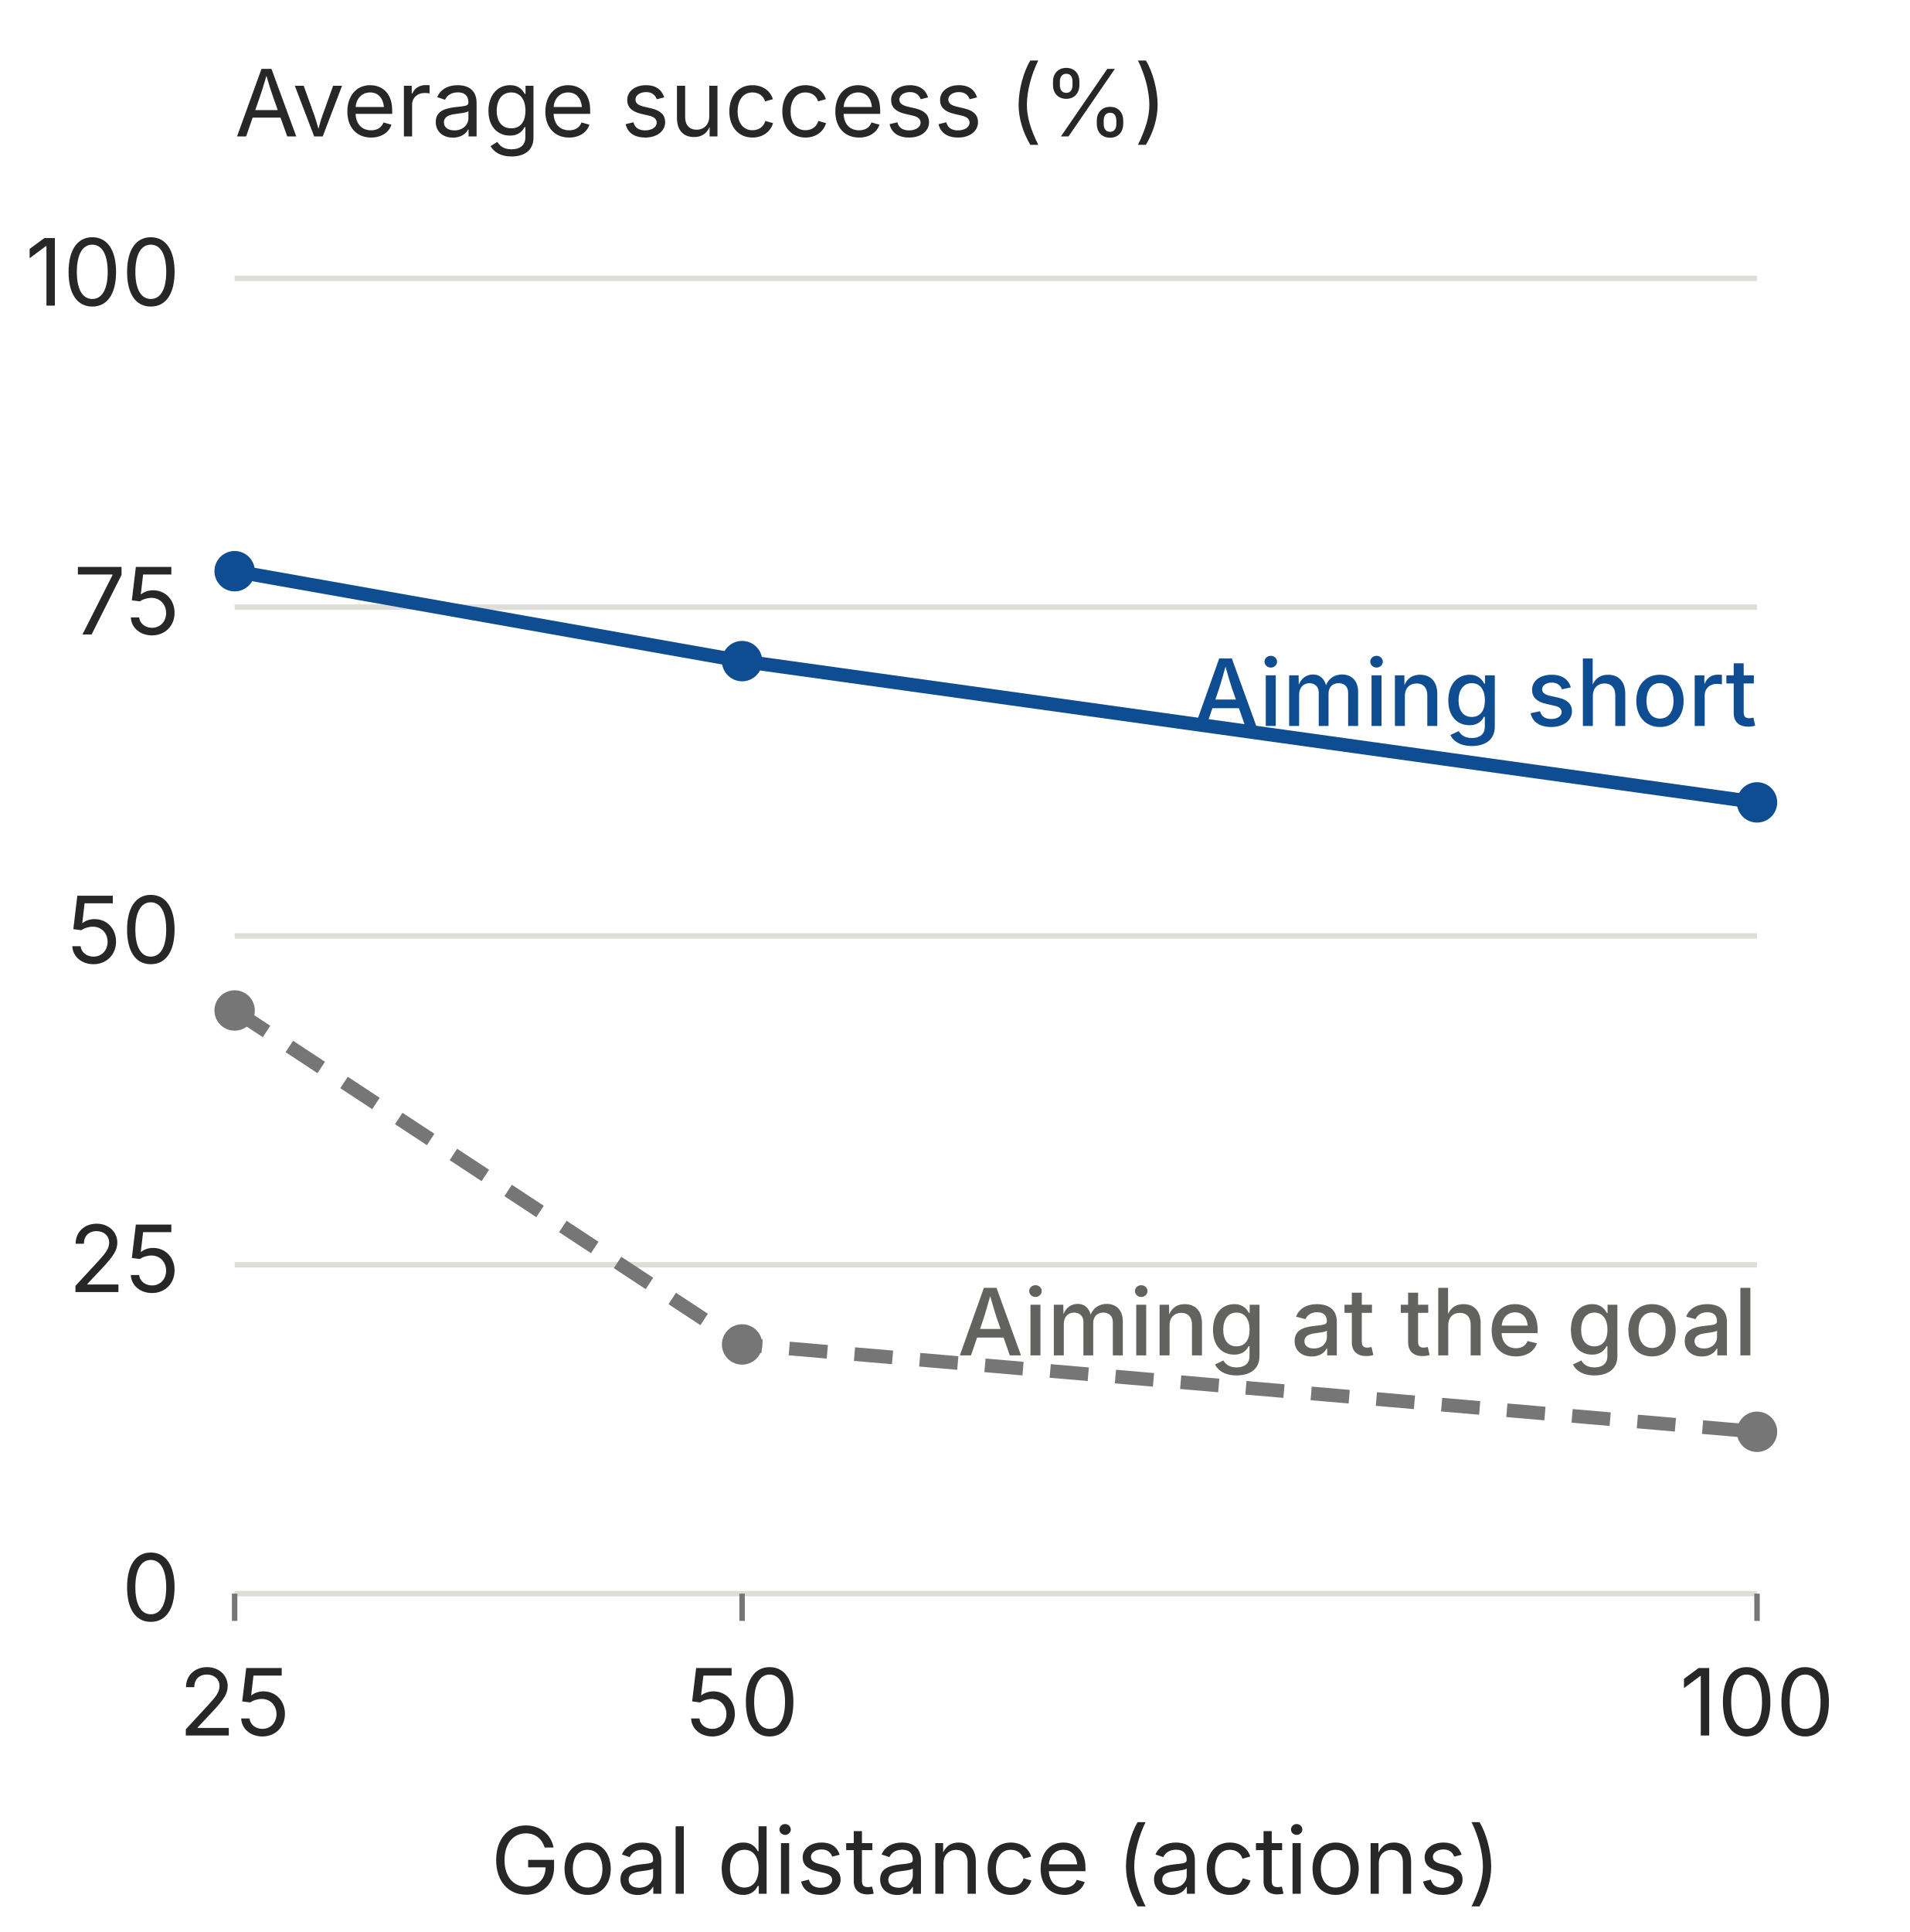
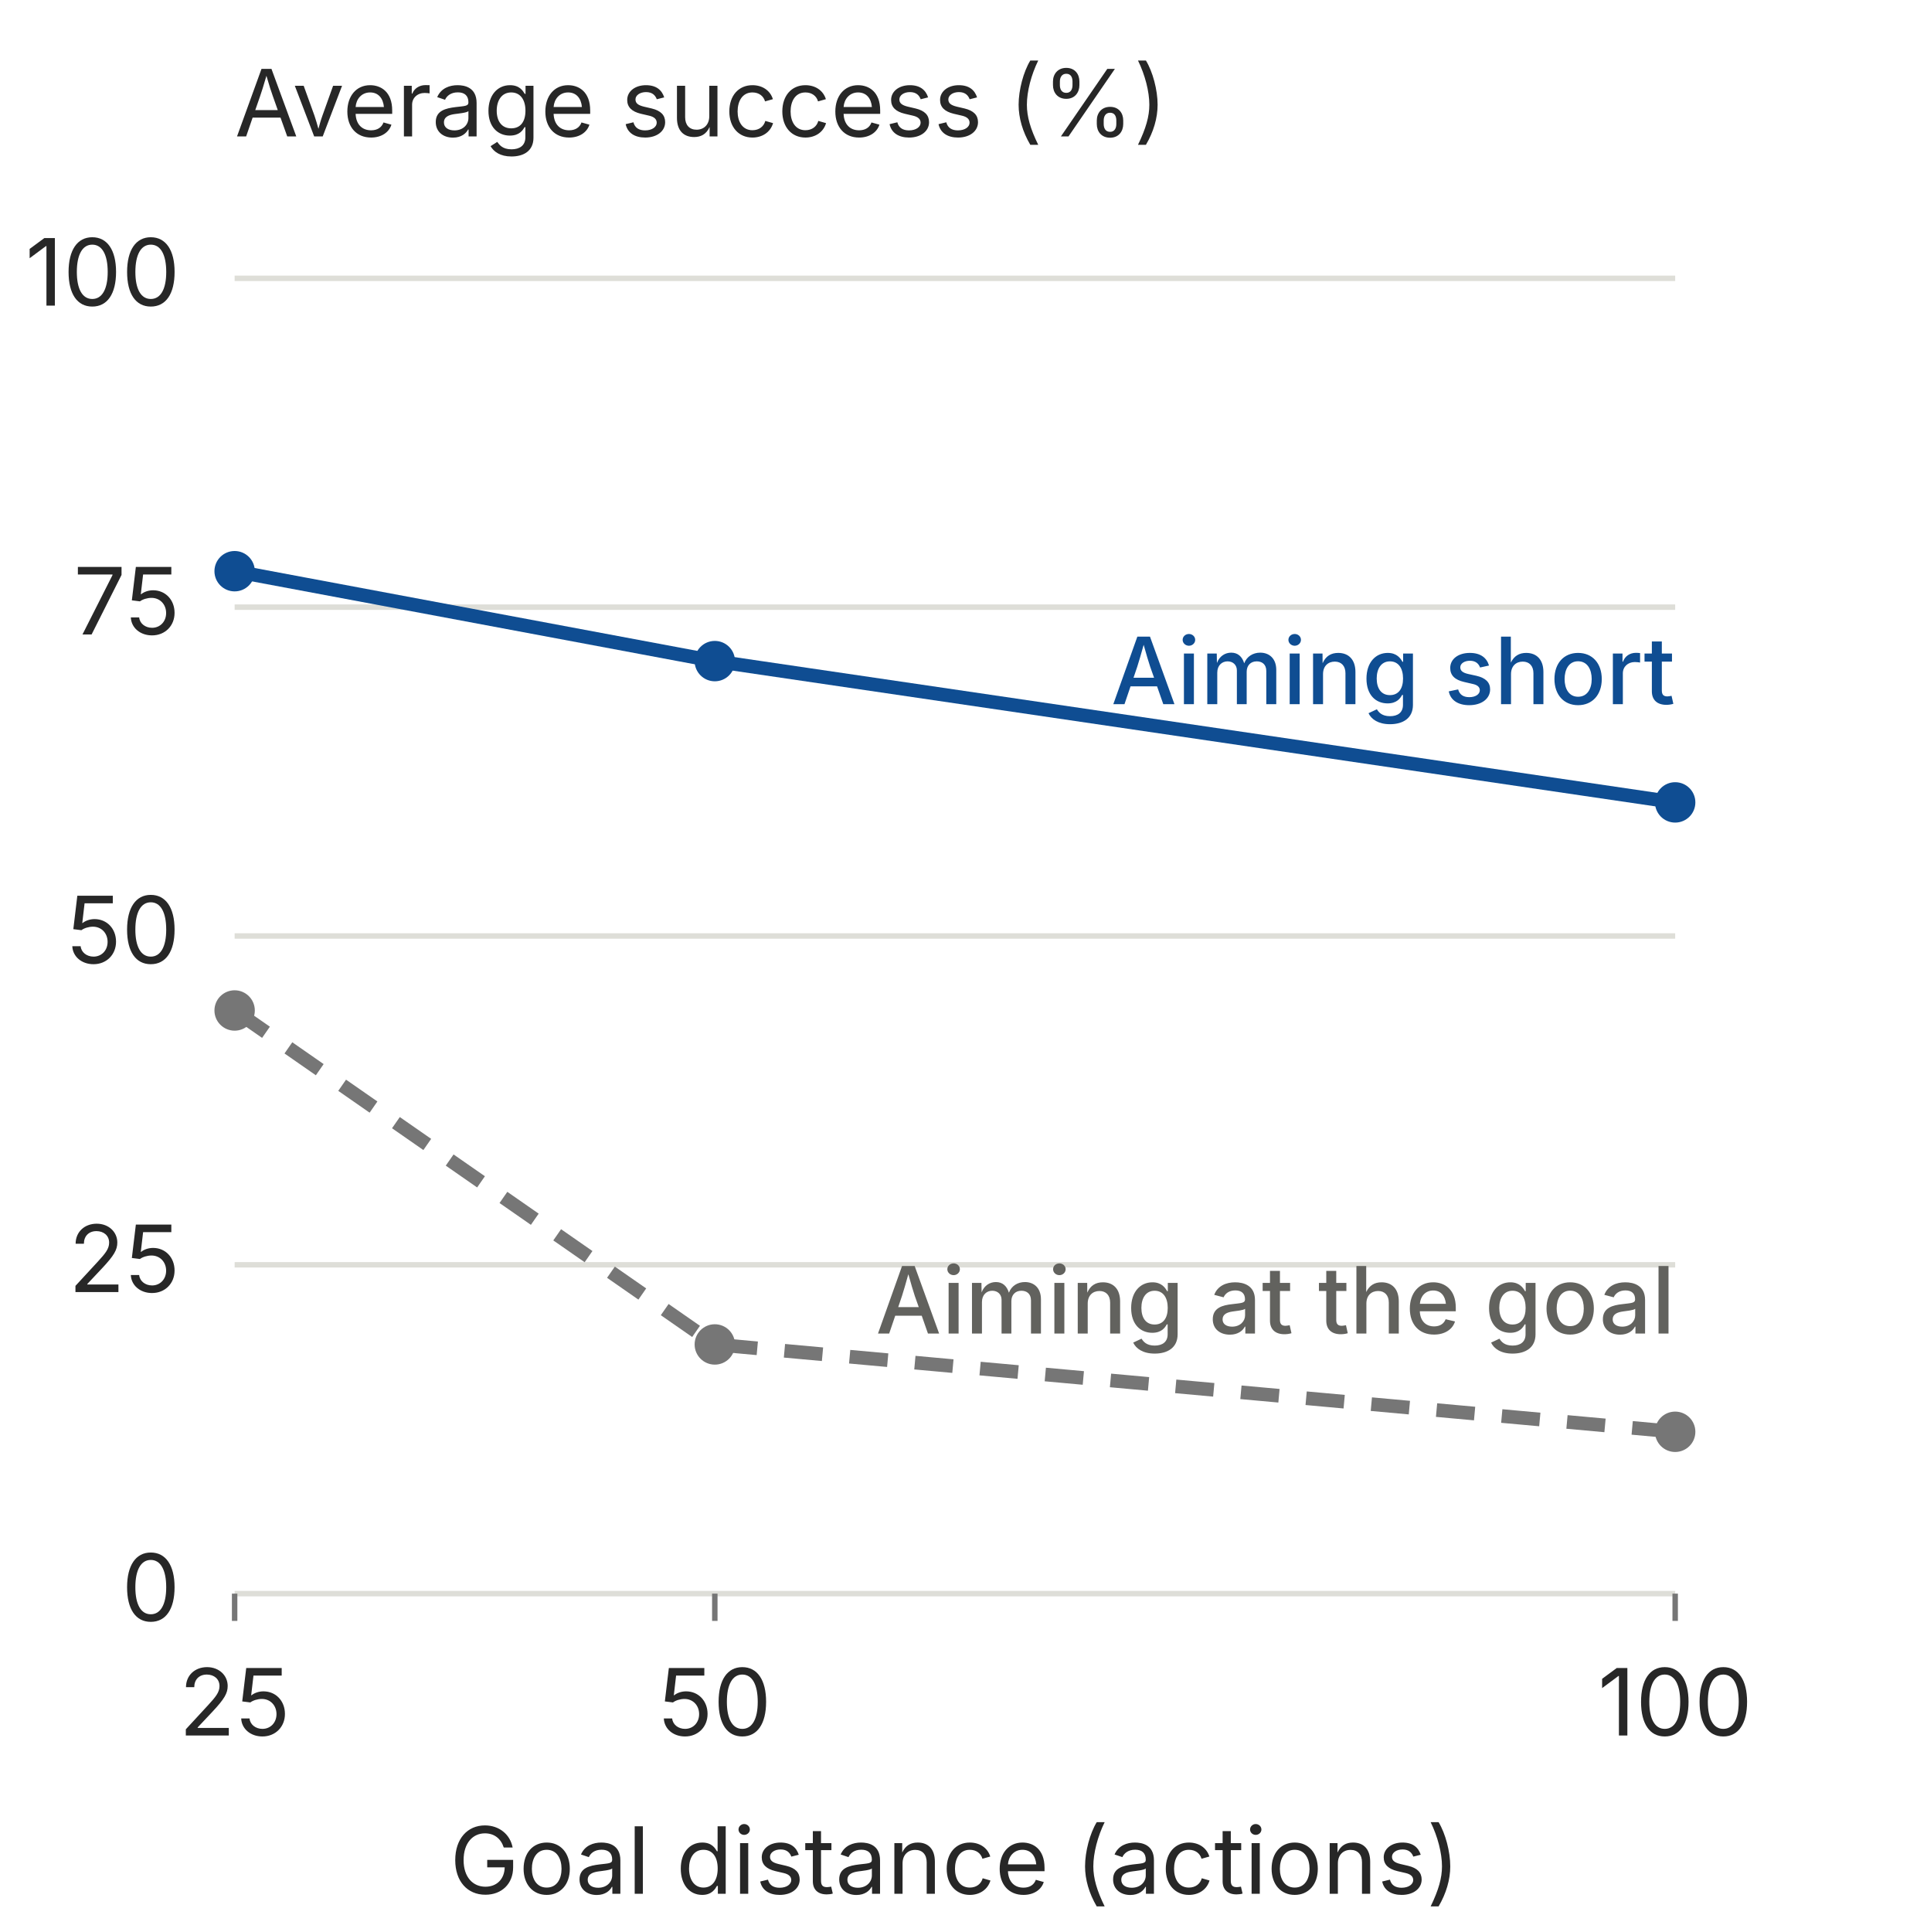
<svg xmlns="http://www.w3.org/2000/svg" viewBox="0 0 350 354" role="img" aria-labelledby="title desc">
  <g font-family="Inter, Arial, sans-serif" font-size="17" fill="#272727">
    <text x="43" y="25" fill="#272727" text-anchor="start" font-weight="400">Average success (%)</text>
-     <path d="M 43 292 H 322" fill="none" stroke="#deded8" stroke-width="1" />
+     <path d="M 43 292 H 307" fill="none" stroke="#deded8" stroke-width="1" />
    <text x="33" y="297" fill="#272727" text-anchor="end" font-weight="400">0</text>
-     <path d="M 43 231.75 H 322" fill="none" stroke="#deded8" stroke-width="1" />
+     <path d="M 43 231.75 H 307" fill="none" stroke="#deded8" stroke-width="1" />
    <text x="33" y="236.75" fill="#272727" text-anchor="end" font-weight="400">25</text>
-     <path d="M 43 171.5 H 322" fill="none" stroke="#deded8" stroke-width="1" />
+     <path d="M 43 171.5 H 307" fill="none" stroke="#deded8" stroke-width="1" />
    <text x="33" y="176.5" fill="#272727" text-anchor="end" font-weight="400">50</text>
-     <path d="M 43 111.25 H 322" fill="none" stroke="#deded8" stroke-width="1" />
+     <path d="M 43 111.25 H 307" fill="none" stroke="#deded8" stroke-width="1" />
    <text x="33" y="116.25" fill="#272727" text-anchor="end" font-weight="400">75</text>
-     <path d="M 43 51 H 322" fill="none" stroke="#deded8" stroke-width="1" />
+     <path d="M 43 51 H 307" fill="none" stroke="#deded8" stroke-width="1" />
    <text x="33" y="56" fill="#272727" text-anchor="end" font-weight="400">100</text>
    <path d="M 43 292 v 5" stroke="#767676" />
    <text x="43" y="318" fill="#272727" text-anchor="middle" font-weight="400">25</text>
-     <path d="M 136 292 v 5" stroke="#767676" />
-     <text x="136" y="318" fill="#272727" text-anchor="middle" font-weight="400">50</text>
-     <path d="M 322 292 v 5" stroke="#767676" />
-     <text x="322" y="318" fill="#272727" text-anchor="middle" font-weight="400">100</text>
-     <text x="182.5" y="347" fill="#272727" text-anchor="middle" font-weight="400">Goal distance (actions)</text>
-     <polyline points="43,185.15 136,246.342 322,262.346" fill="none" stroke="#767676" stroke-width="2.5" stroke-dasharray="7 5" stroke-linejoin="round" />
+     <path d="M 131 292 v 5" stroke="#767676" />
+     <text x="131" y="318" fill="#272727" text-anchor="middle" font-weight="400">50</text>
+     <path d="M 307 292 v 5" stroke="#767676" />
+     <text x="307" y="318" fill="#272727" text-anchor="middle" font-weight="400">100</text>
+     <text x="175" y="347" fill="#272727" text-anchor="middle" font-weight="400">Goal distance (actions)</text>
+     <polyline points="43,185.15 131,246.342 307,262.346" fill="none" stroke="#767676" stroke-width="2.5" stroke-dasharray="7 5" stroke-linejoin="round" />
    <circle cx="43" cy="185.15" r="3.7" fill="#767676" />
-     <circle cx="136" cy="246.342" r="3.7" fill="#767676" />
-     <circle cx="322" cy="262.346" r="3.7" fill="#767676" />
-     <text x="322" y="248.346" fill="#62625e" text-anchor="end" font-weight="500">Aiming at the goal</text>
-     <polyline points="43,104.66 136,121.135 322,147.023" fill="none" stroke="#0F4D92" stroke-width="2.5" stroke-linejoin="round" />
+     <circle cx="131" cy="246.342" r="3.7" fill="#767676" />
+     <circle cx="307" cy="262.346" r="3.7" fill="#767676" />
+     <text x="307" y="244.346" fill="#62625e" text-anchor="end" font-weight="500">Aiming at the goal</text>
+     <polyline points="43,104.66 131,121.135 307,147.023" fill="none" stroke="#0F4D92" stroke-width="2.5" stroke-linejoin="round" />
    <circle cx="43" cy="104.66" r="3.7" fill="#0F4D92" />
-     <circle cx="136" cy="121.135" r="3.7" fill="#0F4D92" />
-     <circle cx="322" cy="147.023" r="3.7" fill="#0F4D92" />
-     <text x="322" y="133.023" fill="#0F4D92" text-anchor="end" font-weight="500">Aiming short</text>
+     <circle cx="131" cy="121.135" r="3.7" fill="#0F4D92" />
+     <circle cx="307" cy="147.023" r="3.7" fill="#0F4D92" />
+     <text x="307" y="129.023" fill="#0F4D92" text-anchor="end" font-weight="500">Aiming short</text>
  </g>
</svg>
